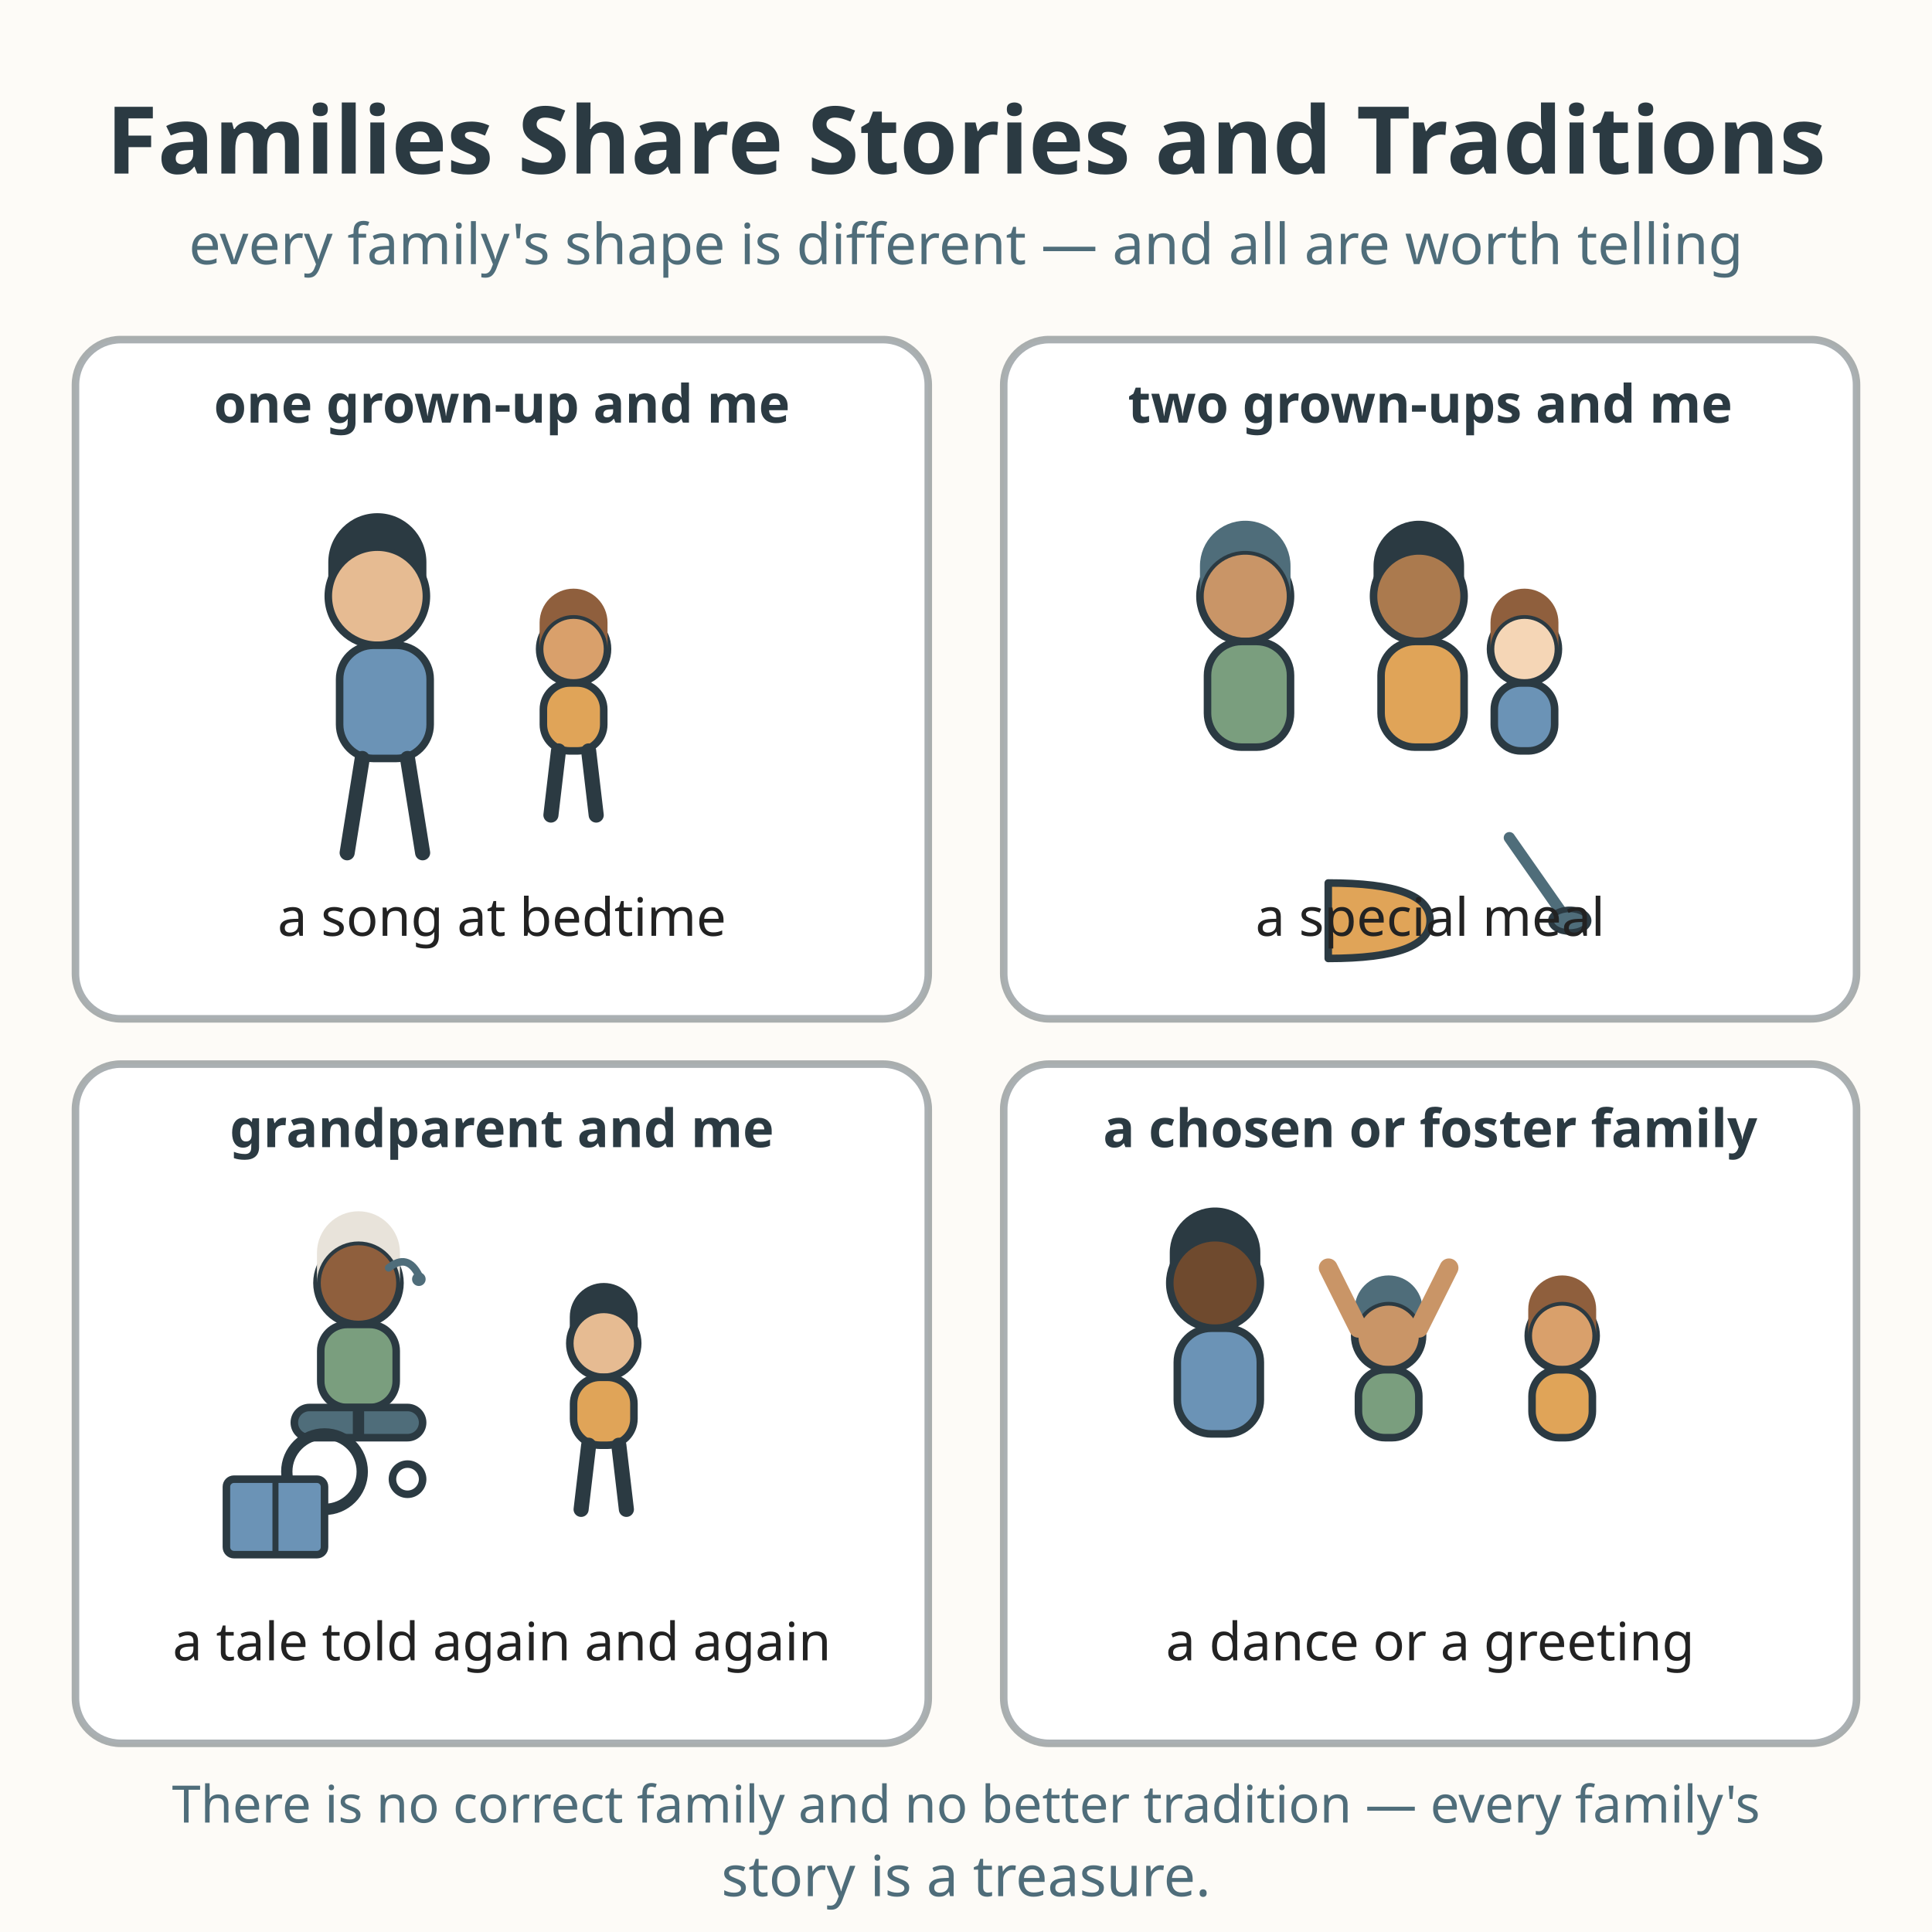
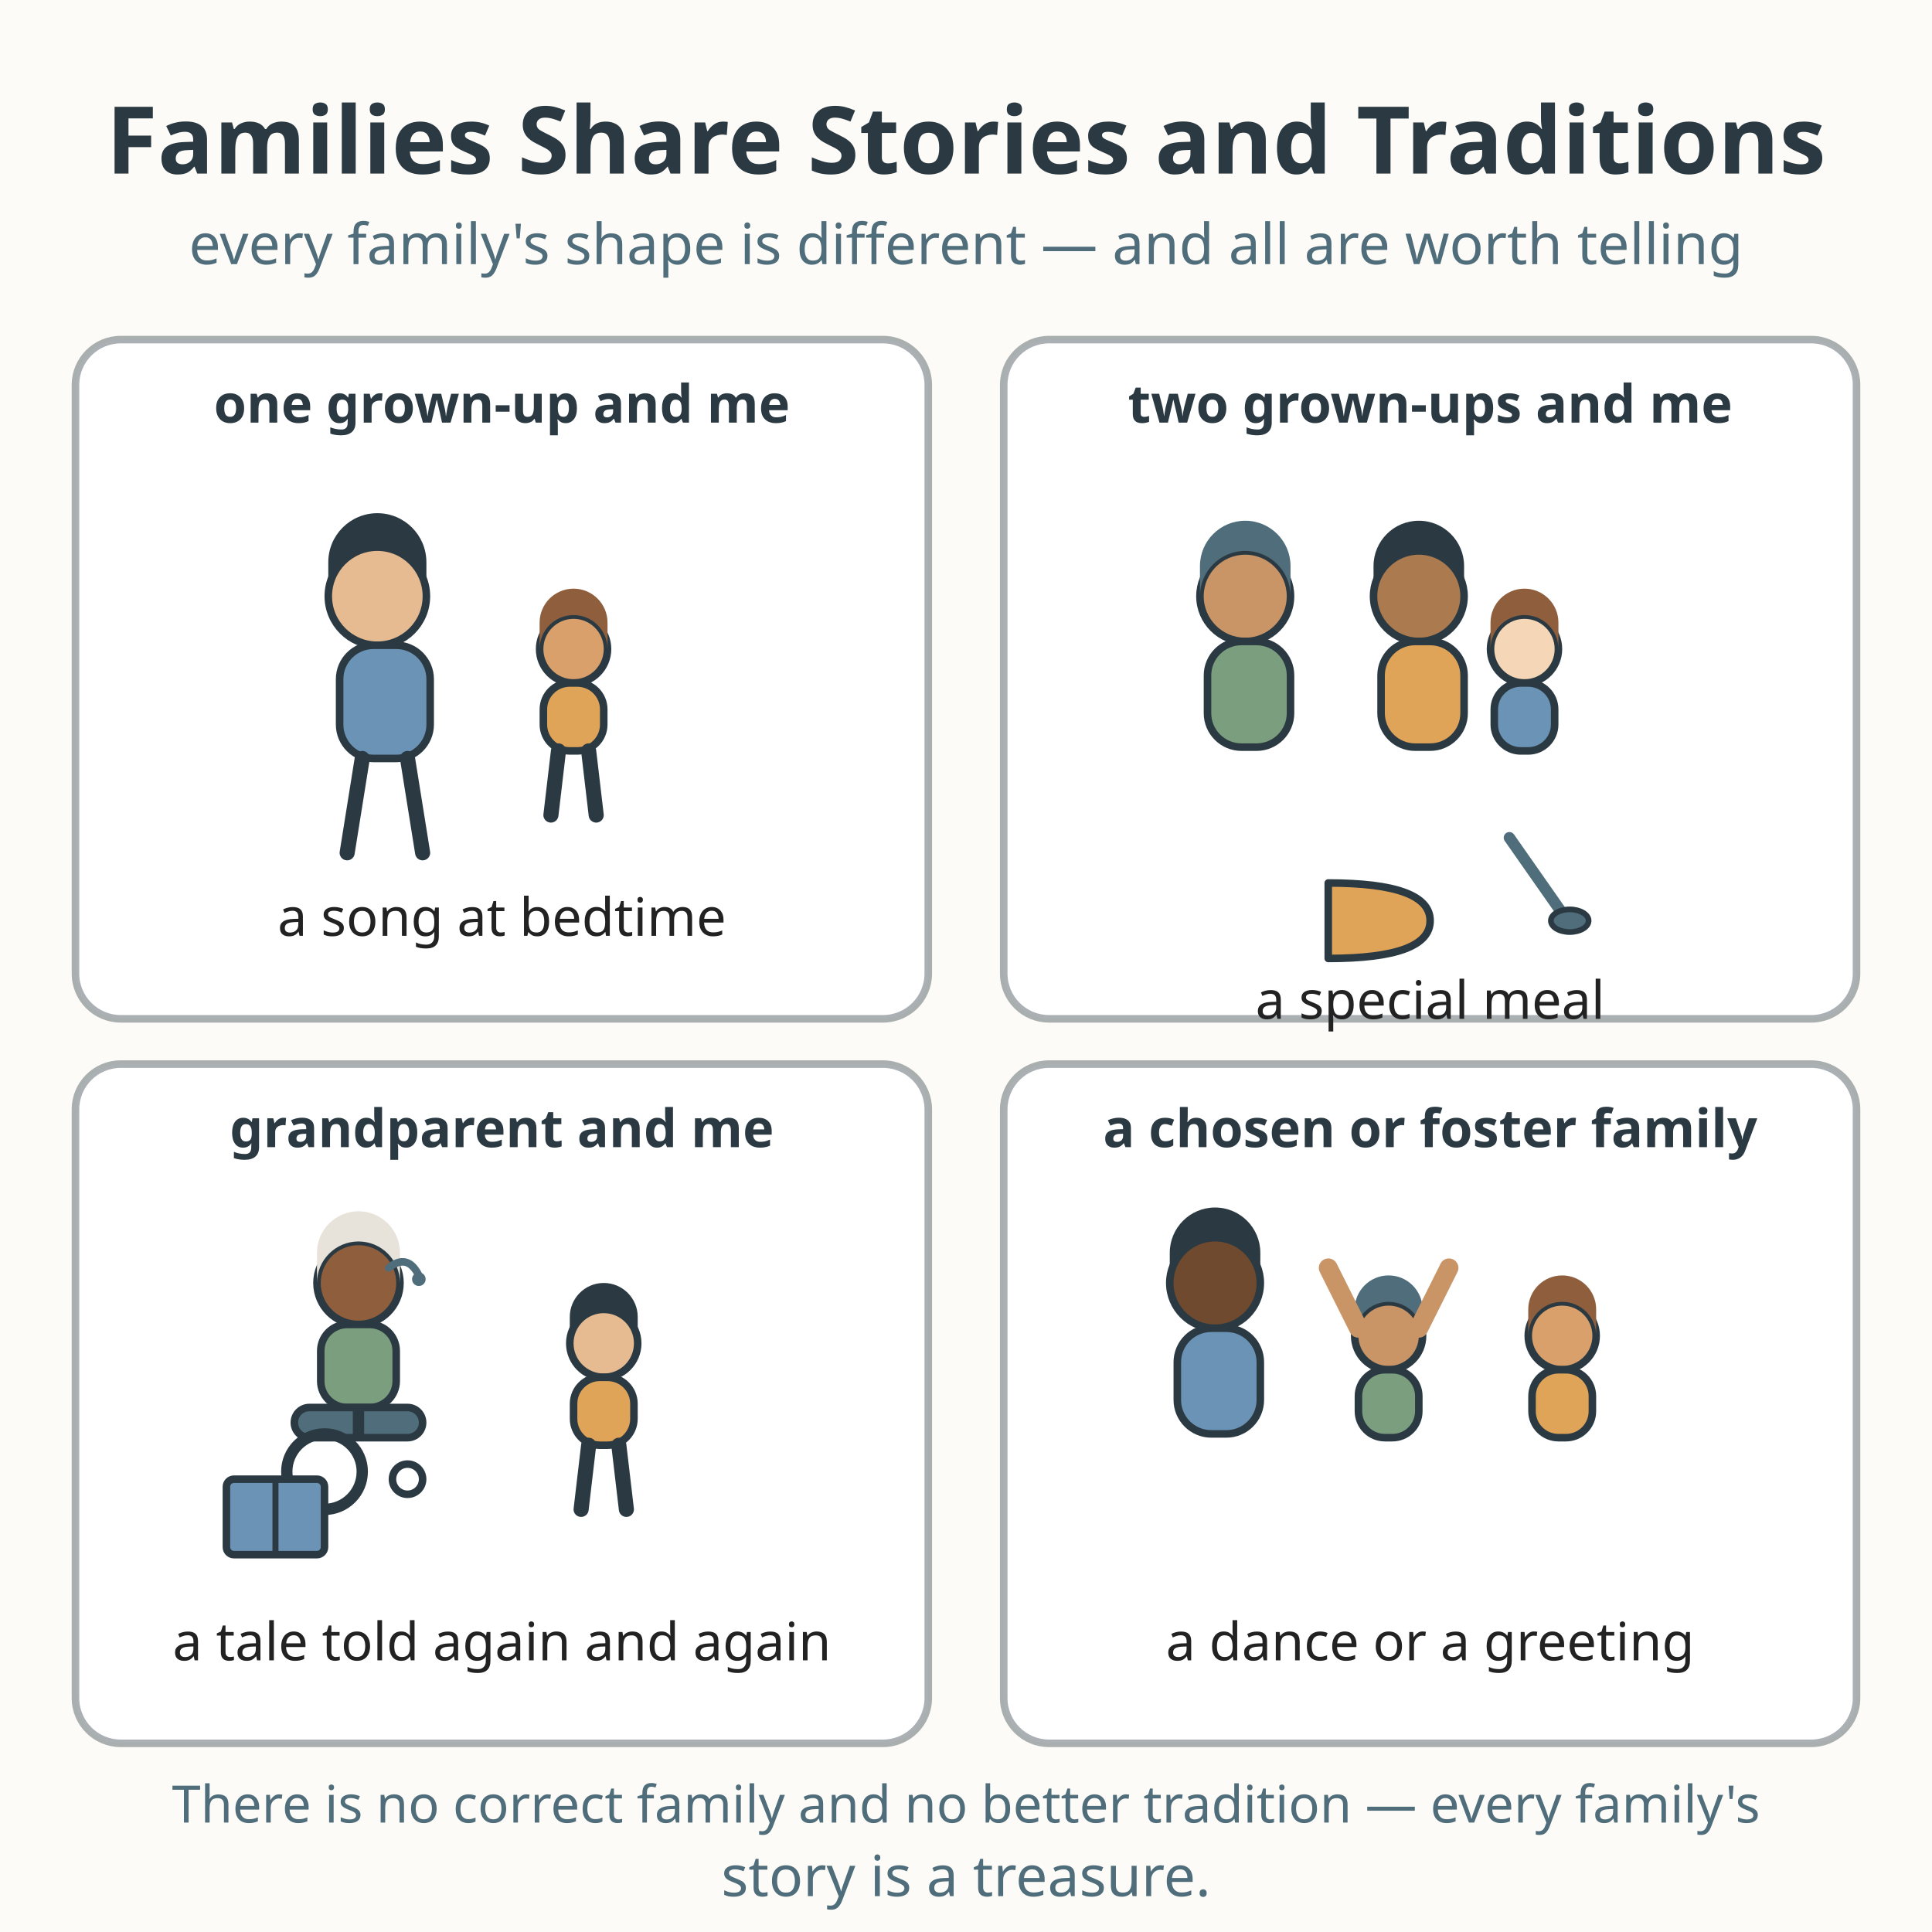
<svg xmlns="http://www.w3.org/2000/svg" viewBox="0 0 512 512" role="img" aria-labelledby="title-L-01-012-03-family-stories-traditions desc-L-01-012-03-family-stories-traditions">
  <rect width="512" height="512" fill="#fdfbf7" />
  <text x="256" y="46" text-anchor="middle" font-family="sans-serif" font-size="24.8" font-weight="bold" fill="#2b3a42">Families Share Stories and Traditions</text>
  <text x="256" y="70" text-anchor="middle" font-family="sans-serif" font-size="15" fill="#4f6d7a">every family's shape is different — and all are worth telling</text>
  <rect x="20" y="90" width="226" height="180" rx="12" fill="#ffffff" stroke="#2b3a42" stroke-width="2" stroke-opacity="0.4" />
  <text x="133" y="112" text-anchor="middle" font-family="sans-serif" font-size="14" font-weight="bold" fill="#2b3a42">one grown-up and me</text>
  <circle cx="100" cy="158" r="13" fill="#e6bb92" stroke="#2b3a42" stroke-width="2" />
  <path d="M87 158 A13 13 0 0 1 113 158 L113 149 A13 13 0 0 0 87 149 Z" fill="#2b3a42" />
  <rect x="90" y="171" width="24" height="30" rx="9" fill="#6b93b6" stroke="#2b3a42" stroke-width="2" />
  <line x1="96" y1="201" x2="92" y2="226" stroke="#2b3a42" stroke-width="4" stroke-linecap="round" />
  <line x1="108" y1="201" x2="112" y2="226" stroke="#2b3a42" stroke-width="4" stroke-linecap="round" />
  <circle cx="152" cy="172" r="9" fill="#d9a06b" stroke="#2b3a42" stroke-width="2" />
  <path d="M143 172 A9 9 0 0 1 161 172 L161 165 A9 9 0 0 0 143 165 Z" fill="#8f5f3d" />
  <rect x="144" y="181" width="16" height="18" rx="7" fill="#e0a458" stroke="#2b3a42" stroke-width="2" />
  <line x1="148" y1="199" x2="146" y2="216" stroke="#2b3a42" stroke-width="4" stroke-linecap="round" />
  <line x1="156" y1="199" x2="158" y2="216" stroke="#2b3a42" stroke-width="4" stroke-linecap="round" />
  <text x="133" y="248" text-anchor="middle" font-family="sans-serif" font-size="14" fill="#222222">a song at bedtime</text>
  <rect x="266" y="90" width="226" height="180" rx="12" fill="#ffffff" stroke="#2b3a42" stroke-width="2" stroke-opacity="0.4" />
  <text x="379" y="112" text-anchor="middle" font-family="sans-serif" font-size="14" font-weight="bold" fill="#2b3a42">two grown-ups and me</text>
  <circle cx="330" cy="158" r="12" fill="#c99567" stroke="#2b3a42" stroke-width="2" />
  <path d="M318 158 A12 12 0 0 1 342 158 L342 150 A12 12 0 0 0 318 150 Z" fill="#4f6d7a" />
  <rect x="320" y="170" width="22" height="28" rx="9" fill="#7a9e7e" stroke="#2b3a42" stroke-width="2" />
  <circle cx="376" cy="158" r="12" fill="#ab7a4e" stroke="#2b3a42" stroke-width="2" />
  <path d="M364 158 A12 12 0 0 1 388 158 L388 150 A12 12 0 0 0 364 150 Z" fill="#2b3a42" />
  <rect x="366" y="170" width="22" height="28" rx="9" fill="#e0a458" stroke="#2b3a42" stroke-width="2" />
  <circle cx="404" cy="172" r="9" fill="#f5d6b6" stroke="#2b3a42" stroke-width="2" />
  <path d="M395 172 A9 9 0 0 1 413 172 L413 165 A9 9 0 0 0 395 165 Z" fill="#8f5f3d" />
  <rect x="396" y="181" width="16" height="18" rx="7" fill="#6b93b6" stroke="#2b3a42" stroke-width="2" />
  <path d="M352 234 Q379 234 379 244 Q379 254 352 254 Z" fill="#e0a458" stroke="#2b3a42" stroke-width="2" stroke-linejoin="round" />
  <line x1="400" y1="222" x2="414" y2="242" stroke="#4f6d7a" stroke-width="3" stroke-linecap="round" />
  <ellipse cx="416" cy="244" rx="5" ry="3" fill="#4f6d7a" stroke="#2b3a42" stroke-width="1.5" />
-   <text x="379" y="248" text-anchor="middle" font-family="sans-serif" font-size="14" fill="#222222">a special meal</text>
+   <text x="379" y="270" text-anchor="middle" font-family="sans-serif" font-size="14" fill="#222222">a special meal</text>
  <rect x="20" y="282" width="226" height="180" rx="12" fill="#ffffff" stroke="#2b3a42" stroke-width="2" stroke-opacity="0.4" />
  <text x="133" y="304" text-anchor="middle" font-family="sans-serif" font-size="14" font-weight="bold" fill="#2b3a42">grandparent and me</text>
  <circle cx="95" cy="340" r="11" fill="#8f5f3d" stroke="#2b3a42" stroke-width="2" />
  <path d="M84 340 A11 11 0 0 1 106 340 L106 332 A11 11 0 0 0 84 332 Z" fill="#e8e3da" />
  <path d="M103 336 Q108 332 111 338" fill="none" stroke="#4f6d7a" stroke-width="2" stroke-linecap="round" />
  <circle cx="111" cy="339" r="1.8" fill="#4f6d7a" />
  <rect x="85" y="351" width="20" height="22" rx="7" fill="#7a9e7e" stroke="#2b3a42" stroke-width="2" />
  <rect x="78" y="373" width="34" height="8" rx="4" fill="#4f6d7a" stroke="#2b3a42" stroke-width="2" />
  <circle cx="86" cy="390" r="10" fill="none" stroke="#2b3a42" stroke-width="3" />
  <circle cx="108" cy="392" r="4" fill="none" stroke="#2b3a42" stroke-width="2" />
  <line x1="95" y1="373" x2="95" y2="381" stroke="#2b3a42" stroke-width="3" />
  <circle cx="160" cy="356" r="9" fill="#e6bb92" stroke="#2b3a42" stroke-width="2" />
  <path d="M151 356 A9 9 0 0 1 169 356 L169 349 A9 9 0 0 0 151 349 Z" fill="#2b3a42" />
  <rect x="152" y="365" width="16" height="18" rx="7" fill="#e0a458" stroke="#2b3a42" stroke-width="2" />
  <line x1="156" y1="383" x2="154" y2="400" stroke="#2b3a42" stroke-width="4" stroke-linecap="round" />
  <line x1="164" y1="383" x2="166" y2="400" stroke="#2b3a42" stroke-width="4" stroke-linecap="round" />
  <rect x="60" y="392" width="26" height="20" rx="2" fill="#6b93b6" stroke="#2b3a42" stroke-width="2" />
  <line x1="73" y1="392" x2="73" y2="412" stroke="#2b3a42" stroke-width="1.6" />
  <text x="133" y="440" text-anchor="middle" font-family="sans-serif" font-size="14" fill="#222222">a tale told again and again</text>
  <rect x="266" y="282" width="226" height="180" rx="12" fill="#ffffff" stroke="#2b3a42" stroke-width="2" stroke-opacity="0.4" />
  <text x="379" y="304" text-anchor="middle" font-family="sans-serif" font-size="14" font-weight="bold" fill="#2b3a42">a chosen or foster family</text>
  <circle cx="322" cy="340" r="12" fill="#6f4a2e" stroke="#2b3a42" stroke-width="2" />
  <path d="M310 340 A12 12 0 0 1 334 340 L334 332 A12 12 0 0 0 310 332 Z" fill="#2b3a42" />
  <rect x="312" y="352" width="22" height="28" rx="9" fill="#6b93b6" stroke="#2b3a42" stroke-width="2" />
  <circle cx="368" cy="354" r="9" fill="#c99567" stroke="#2b3a42" stroke-width="2" />
  <path d="M359 354 A9 9 0 0 1 377 354 L377 347 A9 9 0 0 0 359 347 Z" fill="#4f6d7a" />
  <rect x="360" y="363" width="16" height="18" rx="7" fill="#7a9e7e" stroke="#2b3a42" stroke-width="2" />
  <circle cx="414" cy="354" r="9" fill="#d9a06b" stroke="#2b3a42" stroke-width="2" />
  <path d="M405 354 A9 9 0 0 1 423 354 L423 347 A9 9 0 0 0 405 347 Z" fill="#8f5f3d" />
  <rect x="406" y="363" width="16" height="18" rx="7" fill="#e0a458" stroke="#2b3a42" stroke-width="2" />
  <line x1="360" y1="352" x2="352" y2="336" stroke="#c99567" stroke-width="5" stroke-linecap="round" />
  <line x1="376" y1="352" x2="384" y2="336" stroke="#c99567" stroke-width="5" stroke-linecap="round" />
  <text x="379" y="440" text-anchor="middle" font-family="sans-serif" font-size="14" fill="#222222">a dance or a greeting</text>
  <text x="256" y="483" text-anchor="middle" font-family="sans-serif" font-size="13.7" fill="#4f6d7a">There is no correct family and no better tradition — every family's</text>
  <text x="256" y="502.5" text-anchor="middle" font-family="sans-serif" font-size="15" fill="#4f6d7a">story is a treasure.</text>
</svg>
